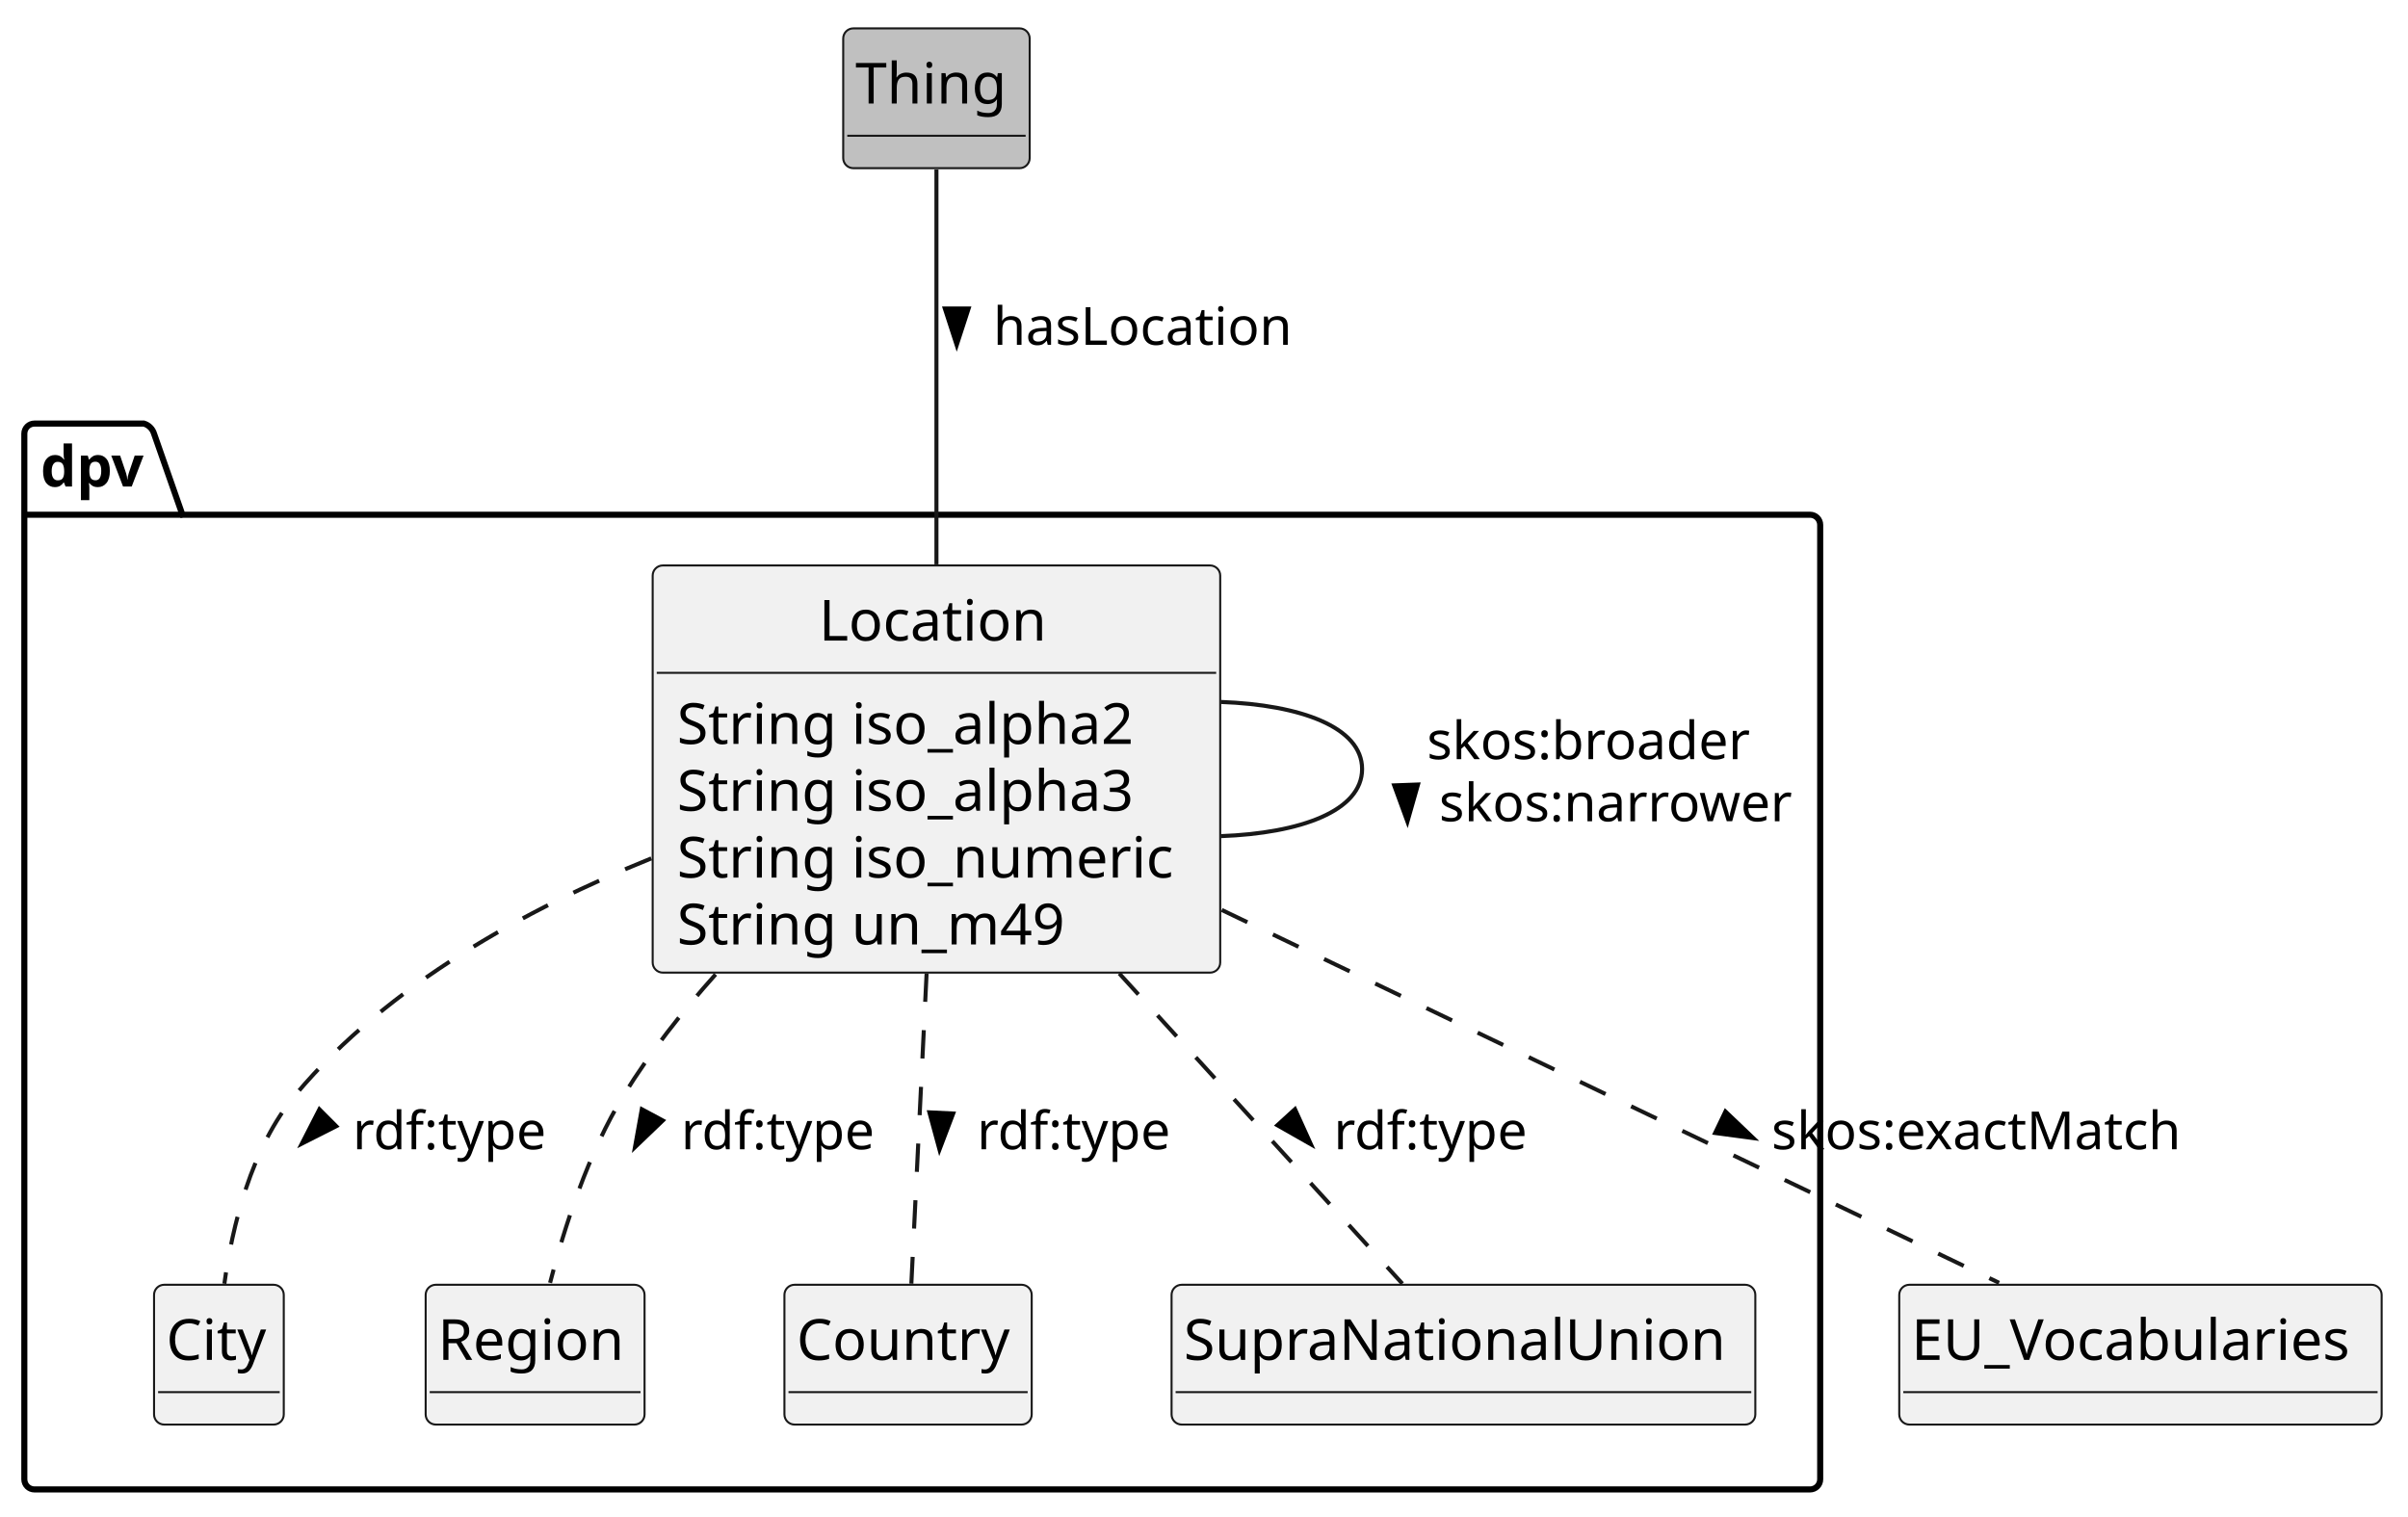
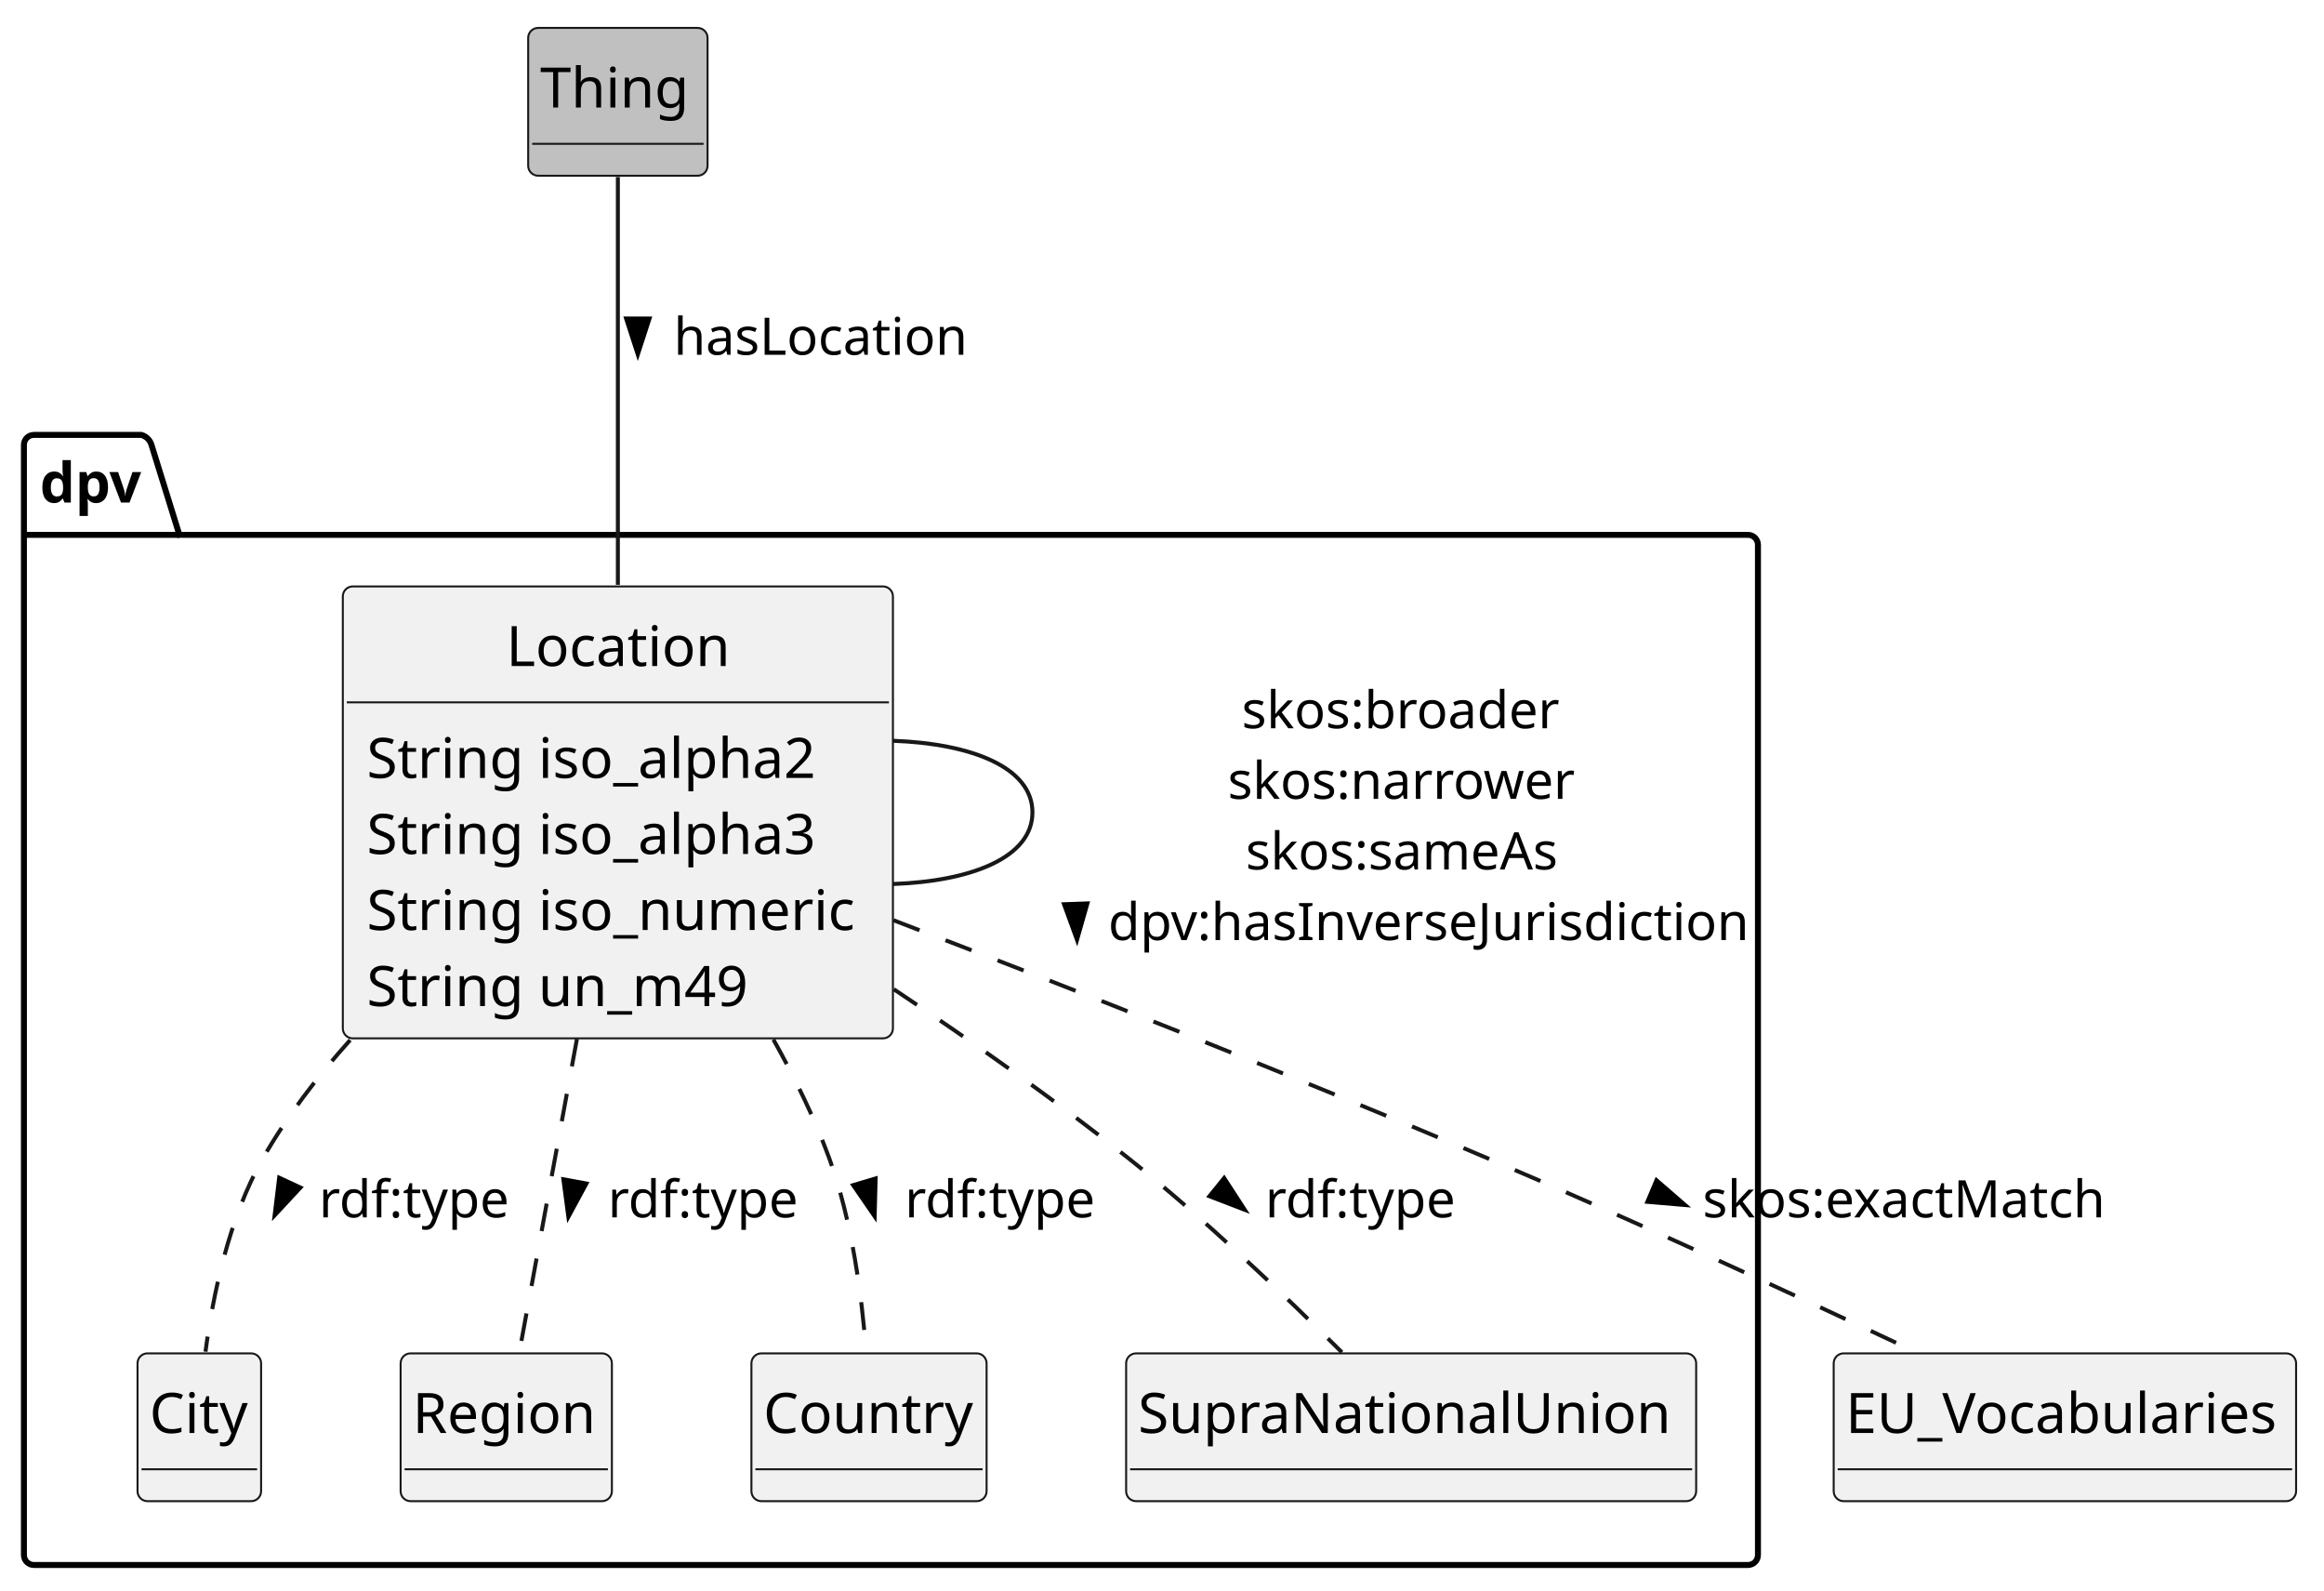
- <svg xmlns="http://www.w3.org/2000/svg" contentStyleType="text/css" height="374px" preserveAspectRatio="none" style="width:594px;height:374px;background:#FFFFFF;" version="1.1" viewBox="0 0 594 374" width="594px" zoomAndPan="magnify">
+ <svg xmlns="http://www.w3.org/2000/svg" contentStyleType="text/css" height="399px" preserveAspectRatio="none" style="width:583px;height:399px;background:#FFFFFF;" version="1.1" viewBox="0 0 583 399" width="583px" zoomAndPan="magnify">
  <defs />
  <g>
    <g id="cluster_dpv">
-       <path d="M8.5,104.49 L35.5,104.49 A3.75,3.75 0 0 1 38,106.99 L45,126.978 L446.5,126.978 A2.5,2.5 0 0 1 449,129.478 L449,364.92 A2.5,2.5 0 0 1 446.5,367.42 L8.5,367.42 A2.5,2.5 0 0 1 6,364.92 L6,106.99 A2.5,2.5 0 0 1 8.5,104.49 " fill="none" style="stroke:#000000;stroke-width:1.5;" />
-       <line style="stroke:#000000;stroke-width:1.5;" x1="6" x2="45" y1="126.978" y2="126.978" />
-       <text fill="#000000" font-family="sans-serif" font-size="14" font-weight="bold" lengthAdjust="spacing" textLength="26" x="10" y="120.025">dpv</text>
+       <path d="M8.5,109.07 L35.5,109.07 A3.75,3.75 0 0 1 38,111.57 L45,134.138 L438.5,134.138 A2.5,2.5 0 0 1 441,136.638 L441,389.98 A2.5,2.5 0 0 1 438.5,392.48 L8.5,392.48 A2.5,2.5 0 0 1 6,389.98 L6,111.57 A2.5,2.5 0 0 1 8.5,109.07 " fill="none" style="stroke:#000000;stroke-width:1.5;" />
+       <line style="stroke:#000000;stroke-width:1.5;" x1="6" x2="45" y1="134.138" y2="134.138" />
+       <text fill="#000000" font-family="sans-serif" font-size="14" font-weight="bold" lengthAdjust="spacing" textLength="26" x="10" y="126.036">dpv</text>
    </g>
    <g id="elem_Location">
-       <rect codeLine="7" fill="#F1F1F1" height="100.441" id="Location" rx="2.5" ry="2.5" style="stroke:#181818;stroke-width:0.5;" width="140" x="161" y="139.49" />
-       <text fill="#000000" font-family="sans-serif" font-size="14" lengthAdjust="spacing" textLength="58" x="202" y="158.025">Location</text>
-       <line style="stroke:#181818;stroke-width:0.5;" x1="162" x2="300" y1="165.978" y2="165.978" />
-       <text fill="#000000" font-family="sans-serif" font-size="14" lengthAdjust="spacing" textLength="119" x="167" y="183.513">String iso_alpha2</text>
-       <text fill="#000000" font-family="sans-serif" font-size="14" lengthAdjust="spacing" textLength="119" x="167" y="200.002">String iso_alpha3</text>
-       <text fill="#000000" font-family="sans-serif" font-size="14" lengthAdjust="spacing" textLength="128" x="167" y="216.49">String iso_numeric</text>
-       <text fill="#000000" font-family="sans-serif" font-size="14" lengthAdjust="spacing" textLength="101" x="167" y="232.978">String un_m49</text>
+       <rect codeLine="7" fill="#F1F1F1" height="113.34" id="Location" rx="2.5" ry="2.5" style="stroke:#181818;stroke-width:0.5;" width="138" x="86" y="147.07" />
+       <text fill="#000000" font-family="sans-serif" font-size="14" lengthAdjust="spacing" textLength="56" x="127" y="167.036">Location</text>
+       <line style="stroke:#181818;stroke-width:0.5;" x1="87" x2="223" y1="176.138" y2="176.138" />
+       <text fill="#000000" font-family="sans-serif" font-size="14" lengthAdjust="spacing" textLength="116" x="92" y="195.104">String iso_alpha2</text>
+       <text fill="#000000" font-family="sans-serif" font-size="14" lengthAdjust="spacing" textLength="116" x="92" y="214.172">String iso_alpha3</text>
+       <text fill="#000000" font-family="sans-serif" font-size="14" lengthAdjust="spacing" textLength="126" x="92" y="233.24">String iso_numeric</text>
+       <text fill="#000000" font-family="sans-serif" font-size="14" lengthAdjust="spacing" textLength="98" x="92" y="252.308">String un_m49</text>
    </g>
    <g id="elem_City">
-       <rect codeLine="13" fill="#F1F1F1" height="34.488" id="City" rx="2.5" ry="2.5" style="stroke:#181818;stroke-width:0.5;" width="32" x="38" y="316.93" />
-       <text fill="#000000" font-family="sans-serif" font-size="14" lengthAdjust="spacing" textLength="26" x="41" y="335.465">City</text>
-       <line style="stroke:#181818;stroke-width:0.5;" x1="39" x2="69" y1="343.418" y2="343.418" />
+       <rect codeLine="13" fill="#F1F1F1" height="37.068" id="City" rx="2.5" ry="2.5" style="stroke:#181818;stroke-width:0.5;" width="31" x="34.5" y="339.41" />
+       <text fill="#000000" font-family="sans-serif" font-size="14" lengthAdjust="spacing" textLength="25" x="37.5" y="359.376">City</text>
+       <line style="stroke:#181818;stroke-width:0.5;" x1="35.5" x2="64.5" y1="368.478" y2="368.478" />
    </g>
    <g id="elem_Region">
-       <rect codeLine="14" fill="#F1F1F1" height="34.488" id="Region" rx="2.5" ry="2.5" style="stroke:#181818;stroke-width:0.5;" width="54" x="105" y="316.93" />
-       <text fill="#000000" font-family="sans-serif" font-size="14" lengthAdjust="spacing" textLength="48" x="108" y="335.465">Region</text>
-       <line style="stroke:#181818;stroke-width:0.5;" x1="106" x2="158" y1="343.418" y2="343.418" />
+       <rect codeLine="14" fill="#F1F1F1" height="37.068" id="Region" rx="2.5" ry="2.5" style="stroke:#181818;stroke-width:0.5;" width="53" x="100.5" y="339.41" />
+       <text fill="#000000" font-family="sans-serif" font-size="14" lengthAdjust="spacing" textLength="47" x="103.5" y="359.376">Region</text>
+       <line style="stroke:#181818;stroke-width:0.5;" x1="101.5" x2="152.5" y1="368.478" y2="368.478" />
    </g>
    <g id="elem_Country">
-       <rect codeLine="15" fill="#F1F1F1" height="34.488" id="Country" rx="2.5" ry="2.5" style="stroke:#181818;stroke-width:0.5;" width="61" x="193.5" y="316.93" />
-       <text fill="#000000" font-family="sans-serif" font-size="14" lengthAdjust="spacing" textLength="55" x="196.5" y="335.465">Country</text>
-       <line style="stroke:#181818;stroke-width:0.5;" x1="194.5" x2="253.5" y1="343.418" y2="343.418" />
+       <rect codeLine="15" fill="#F1F1F1" height="37.068" id="Country" rx="2.5" ry="2.5" style="stroke:#181818;stroke-width:0.5;" width="59" x="188.5" y="339.41" />
+       <text fill="#000000" font-family="sans-serif" font-size="14" lengthAdjust="spacing" textLength="53" x="191.5" y="359.376">Country</text>
+       <line style="stroke:#181818;stroke-width:0.5;" x1="189.5" x2="246.5" y1="368.478" y2="368.478" />
    </g>
    <g id="elem_SupraNationalUnion">
-       <rect codeLine="16" fill="#F1F1F1" height="34.488" id="SupraNationalUnion" rx="2.5" ry="2.5" style="stroke:#181818;stroke-width:0.5;" width="144" x="289" y="316.93" />
-       <text fill="#000000" font-family="sans-serif" font-size="14" lengthAdjust="spacing" textLength="138" x="292" y="335.465">SupraNationalUnion</text>
-       <line style="stroke:#181818;stroke-width:0.5;" x1="290" x2="432" y1="343.418" y2="343.418" />
+       <rect codeLine="16" fill="#F1F1F1" height="37.068" id="SupraNationalUnion" rx="2.5" ry="2.5" style="stroke:#181818;stroke-width:0.5;" width="143" x="282.5" y="339.41" />
+       <text fill="#000000" font-family="sans-serif" font-size="14" lengthAdjust="spacing" textLength="137" x="285.5" y="359.376">SupraNationalUnion</text>
+       <line style="stroke:#181818;stroke-width:0.5;" x1="283.5" x2="424.5" y1="368.478" y2="368.478" />
    </g>
    <g id="elem_Thing">
-       <rect codeLine="4" fill="#C0C0C0" height="34.488" id="Thing" rx="2.5" ry="2.5" style="stroke:#181818;stroke-width:0.5;" width="46" x="208" y="7" />
-       <text fill="#000000" font-family="sans-serif" font-size="14" lengthAdjust="spacing" textLength="40" x="211" y="25.535">Thing</text>
-       <line style="stroke:#181818;stroke-width:0.5;" x1="209" x2="253" y1="33.488" y2="33.488" />
+       <rect codeLine="4" fill="#C0C0C0" height="37.068" id="Thing" rx="2.5" ry="2.5" style="stroke:#181818;stroke-width:0.5;" width="45" x="132.5" y="7" />
+       <text fill="#000000" font-family="sans-serif" font-size="14" lengthAdjust="spacing" textLength="39" x="135.5" y="26.966">Thing</text>
+       <line style="stroke:#181818;stroke-width:0.5;" x1="133.5" x2="176.5" y1="36.068" y2="36.068" />
    </g>
    <g id="elem_EU_Vocabularies">
-       <rect fill="#F1F1F1" height="34.488" id="EU_Vocabularies" rx="2.5" ry="2.5" style="stroke:#181818;stroke-width:0.5;" width="119" x="468.5" y="316.93" />
-       <text fill="#000000" font-family="sans-serif" font-size="14" lengthAdjust="spacing" textLength="113" x="471.5" y="335.465">EU_Vocabularies</text>
-       <line style="stroke:#181818;stroke-width:0.5;" x1="469.5" x2="586.5" y1="343.418" y2="343.418" />
+       <rect fill="#F1F1F1" height="37.068" id="EU_Vocabularies" rx="2.5" ry="2.5" style="stroke:#181818;stroke-width:0.5;" width="116" x="460" y="339.41" />
+       <text fill="#000000" font-family="sans-serif" font-size="14" lengthAdjust="spacing" textLength="110" x="463" y="359.376">EU_Vocabularies</text>
+       <line style="stroke:#181818;stroke-width:0.5;" x1="461" x2="575" y1="368.478" y2="368.478" />
    </g>
    <g id="link_Thing_Location">
-       <path codeLine="19" d="M231,41.82 C231,64.47 231,106.05 231,139.21 " fill="none" id="Thing-Location" style="stroke:#181818;stroke-width:1.0;" />
-       <polygon fill="#000000" points="236,85.145,238.939,76.1,233.061,76.1,236,85.145" style="stroke:#000000;stroke-width:1.0;" />
-       <text fill="#000000" font-family="sans-serif" font-size="13" lengthAdjust="spacing" textLength="76" x="245" y="85.058">hasLocation</text>
+       <path codeLine="19" d="M155,44.4 C155,68.2 155,111.4 155,146.67 " fill="none" id="Thing-Location" style="stroke:#181818;stroke-width:1.0;" />
+       <polygon fill="#000000" points="160,88.923,162.939,79.878,157.061,79.878,160,88.923" style="stroke:#000000;stroke-width:1.0;" />
+       <text fill="#000000" font-family="sans-serif" font-size="13" lengthAdjust="spacing" textLength="73" x="169" y="88.967">hasLocation</text>
    </g>
    <g id="link_Location_City">
-       <path codeLine="20" d="M160.67,211.75 C129.89,224.19 95.7,242.92 73,269.93 C61.86,283.18 57.25,302.81 55.35,316.67 " fill="none" id="Location-City" style="stroke:#181818;stroke-width:1.0;stroke-dasharray:7.0,7.0;" />
-       <polygon fill="#000000" points="74.458,282.114,82.94,277.812,78.792,273.648,74.458,282.114" style="stroke:#000000;stroke-width:1.0;" />
-       <text fill="#000000" font-family="sans-serif" font-size="13" lengthAdjust="spacing" textLength="49" x="87" y="283.498">rdf:type</text>
+       <path codeLine="20" d="M87.84,260.83 C79.59,270.03 71.97,279.99 66,290.41 C57.38,305.46 53.39,324.99 51.55,338.99 " fill="none" id="Location-City" style="stroke:#181818;stroke-width:1.0;stroke-dasharray:7.0,7.0;" />
+       <polygon fill="#000000" points="68.894,304.798,75.369,297.832,70.038,295.356,68.894,304.798" style="stroke:#000000;stroke-width:1.0;" />
+       <text fill="#000000" font-family="sans-serif" font-size="13" lengthAdjust="spacing" textLength="47" x="80" y="305.307">rdf:type</text>
    </g>
    <g id="link_Location_Region">
-       <path codeLine="21" d="M176.52,240.37 C168.23,249.63 160.35,259.65 154,269.93 C145.02,284.47 139.1,303.17 135.69,316.45 " fill="none" id="Location-Region" style="stroke:#181818;stroke-width:1.0;stroke-dasharray:7.0,7.0;" />
-       <polygon fill="#000000" points="156.636,282.991,163.502,276.411,158.323,273.631,156.636,282.991" style="stroke:#000000;stroke-width:1.0;" />
-       <text fill="#000000" font-family="sans-serif" font-size="13" lengthAdjust="spacing" textLength="49" x="168" y="283.498">rdf:type</text>
+       <path codeLine="21" d="M144.73,260.55 C139.64,288.21 133.85,319.73 130.31,338.98 " fill="none" id="Location-Region" style="stroke:#181818;stroke-width:1.0;stroke-dasharray:7.0,7.0;" />
+       <polygon fill="#000000" points="142.586,305.181,147.112,296.816,141.331,295.753,142.586,305.181" style="stroke:#000000;stroke-width:1.0;" />
+       <text fill="#000000" font-family="sans-serif" font-size="13" lengthAdjust="spacing" textLength="47" x="152.49" y="305.307">rdf:type</text>
    </g>
    <g id="link_Location_Country">
-       <path codeLine="22" d="M228.57,240.14 C227.26,266.82 225.73,298.02 224.81,316.66 " fill="none" id="Location-Country" style="stroke:#181818;stroke-width:1.0;stroke-dasharray:7.0,7.0;" />
-       <polygon fill="#000000" points="231.755,283.579,235.134,274.689,229.263,274.401,231.755,283.579" style="stroke:#000000;stroke-width:1.0;" />
-       <text fill="#000000" font-family="sans-serif" font-size="13" lengthAdjust="spacing" textLength="49" x="241" y="283.498">rdf:type</text>
+       <path codeLine="22" d="M194.01,260.7 C199.39,270.29 204.33,280.4 208,290.41 C213.79,306.2 216.23,325.28 217.26,338.95 " fill="none" id="Location-Country" style="stroke:#181818;stroke-width:1.0;stroke-dasharray:7.0,7.0;" />
+       <polygon fill="#000000" points="219.414,305.056,219.655,295.548,214.021,297.223,219.414,305.056" style="stroke:#000000;stroke-width:1.0;" />
+       <text fill="#000000" font-family="sans-serif" font-size="13" lengthAdjust="spacing" textLength="47" x="226.99" y="305.307">rdf:type</text>
    </g>
    <g id="link_Location_SupraNationalUnion">
-       <path codeLine="23" d="M276.1,240.14 C300.45,266.82 328.92,298.02 345.93,316.66 " fill="none" id="Location-SupraNationalUnion" style="stroke:#181818;stroke-width:1.0;stroke-dasharray:7.0,7.0;" />
-       <polygon fill="#000000" points="323.37,282.279,319.444,273.616,315.102,277.578,323.37,282.279" style="stroke:#000000;stroke-width:1.0;" />
-       <text fill="#000000" font-family="sans-serif" font-size="13" lengthAdjust="spacing" textLength="49" x="329" y="283.498">rdf:type</text>
+       <path codeLine="23" d="M224.22,248.09 C243.69,261.08 264.58,275.77 283,290.41 C302.31,305.75 322.69,325.24 336.63,339.15 " fill="none" id="Location-SupraNationalUnion" style="stroke:#181818;stroke-width:1.0;stroke-dasharray:7.0,7.0;" />
+       <polygon fill="#000000" points="312.275,303.41,307.097,295.433,303.397,300,312.275,303.41" style="stroke:#000000;stroke-width:1.0;" />
+       <text fill="#000000" font-family="sans-serif" font-size="13" lengthAdjust="spacing" textLength="47" x="317.39" y="305.307">rdf:type</text>
    </g>
    <g id="link_Location_Location">
-       <path codeLine="24" d="M301.17,173.16 C320.87,173.88 336,179.4 336,189.71 C336,200.02 320.87,205.54 301.17,206.26 " fill="none" id="Location-Location" style="stroke:#181818;stroke-width:1.0;" />
-       <text fill="#000000" font-family="sans-serif" font-size="13" lengthAdjust="spacing" textLength="82" x="352" y="187.278">skos:broader</text>
-       <polygon fill="#000000" points="347.183,202.673,349.789,193.526,343.915,193.741,347.183,202.673" style="stroke:#000000;stroke-width:1.0;" />
-       <text fill="#000000" font-family="sans-serif" font-size="13" lengthAdjust="spacing" textLength="89" x="355" y="202.589">skos:narrower</text>
+       <path codeLine="24" d="M224.01,185.78 C243.77,186.49 259,192.47 259,203.74 C259,215.01 243.77,221 224.01,221.7 " fill="none" id="Location-Location" style="stroke:#181818;stroke-width:1.0;" />
+       <text fill="#000000" font-family="sans-serif" font-size="13" lengthAdjust="spacing" textLength="78" x="311.5" y="182.637">skos:broader</text>
+       <text fill="#000000" font-family="sans-serif" font-size="13" lengthAdjust="spacing" textLength="85" x="308" y="200.343">skos:narrower</text>
+       <text fill="#000000" font-family="sans-serif" font-size="13" lengthAdjust="spacing" textLength="76" x="312.5" y="218.049">skos:sameAs</text>
+       <polygon fill="#000000" points="270.18,235.708,272.792,226.563,266.918,226.774,270.18,235.708" style="stroke:#000000;stroke-width:1.0;" />
+       <text fill="#000000" font-family="sans-serif" font-size="13" lengthAdjust="spacing" textLength="158" x="278" y="235.755">dpv:hasInverseJurisdiction</text>
    </g>
    <g id="link_Location_EU_Vocabularies">
-       <path codeLine="25" d="M301.38,224.47 C361.77,253.44 446.23,293.95 493.13,316.45 " fill="none" id="Location-EU_Vocabularies" style="stroke:#181818;stroke-width:1.0;stroke-dasharray:7.0,7.0;" />
-       <polygon fill="#000000" points="432.508,280.748,425.624,274.186,423.082,279.486,432.508,280.748" style="stroke:#000000;stroke-width:1.0;" />
-       <text fill="#000000" font-family="sans-serif" font-size="13" lengthAdjust="spacing" textLength="106" x="437" y="283.498">skos:exactMatch</text>
+       <path codeLine="25" d="M224.13,230.78 C267.19,247.27 323.61,269.39 373,290.41 C409.83,306.08 451.28,325.26 480.4,338.99 " fill="none" id="Location-EU_Vocabularies" style="stroke:#181818;stroke-width:1.0;stroke-dasharray:7.0,7.0;" />
+       <polygon fill="#000000" points="422.736,302.208,415.547,295.982,413.26,301.397,422.736,302.208" style="stroke:#000000;stroke-width:1.0;" />
+       <text fill="#000000" font-family="sans-serif" font-size="13" lengthAdjust="spacing" textLength="100" x="427.13" y="305.307">skos:exactMatch</text>
    </g>
  </g>
</svg>
